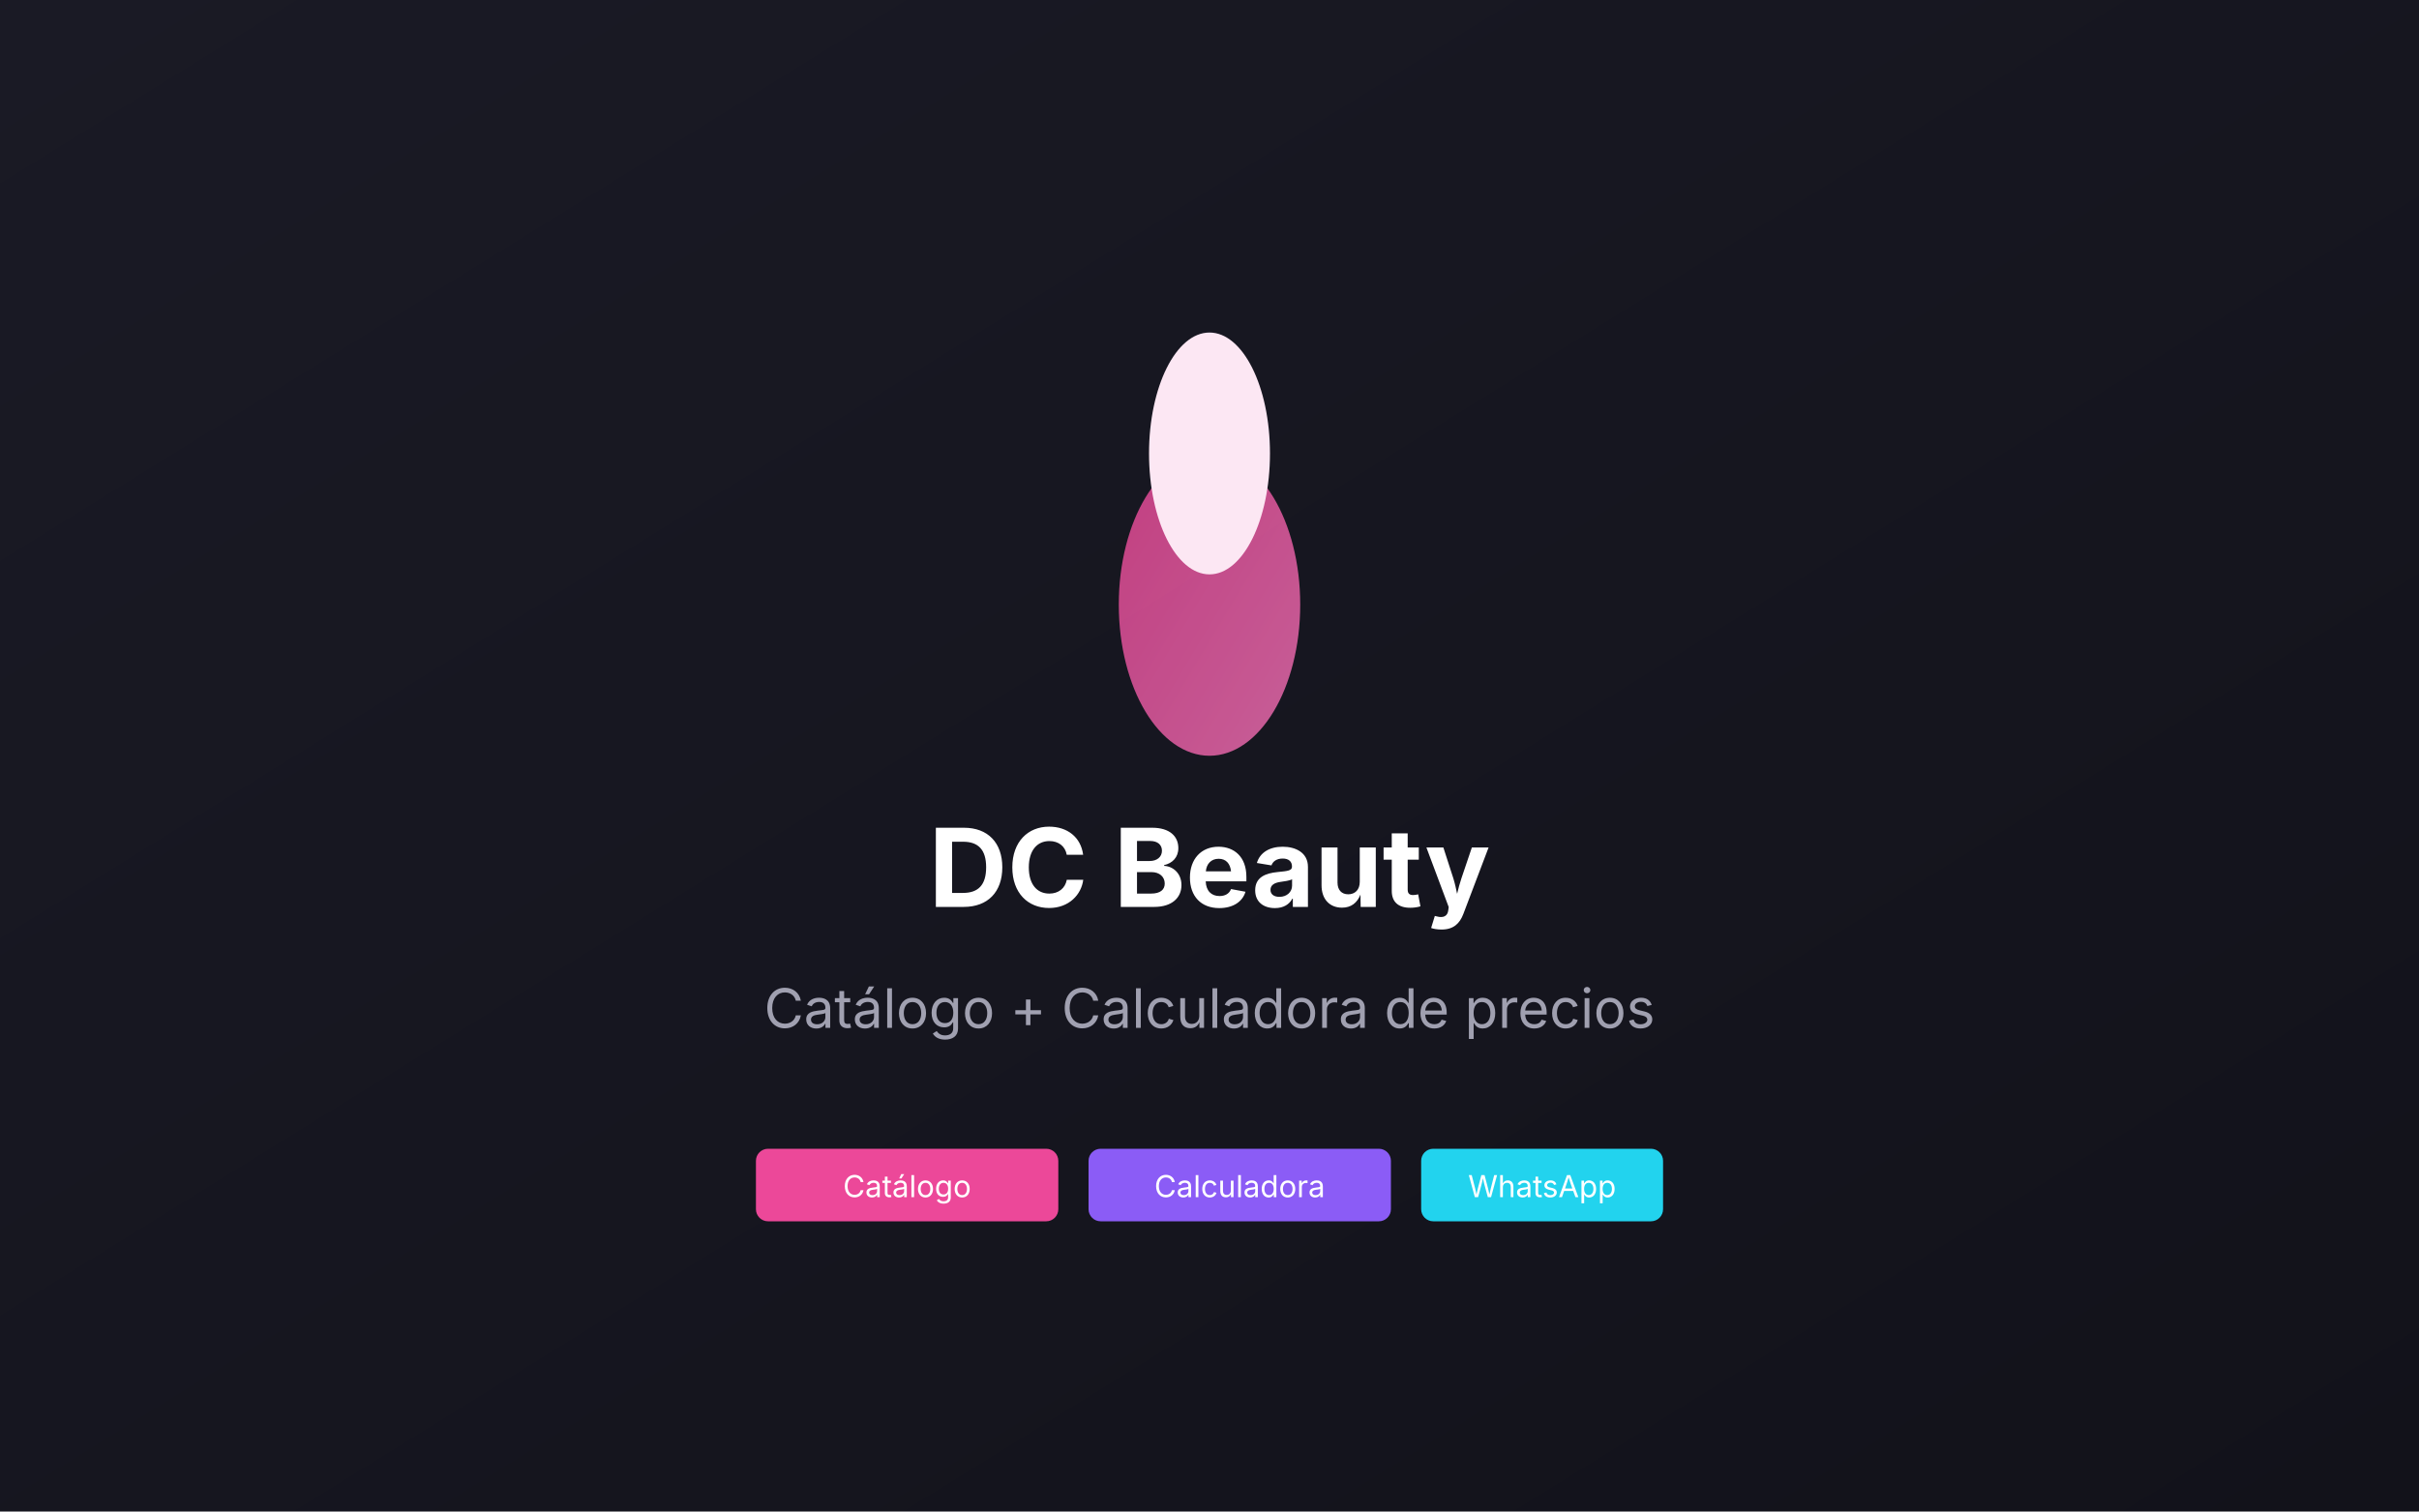
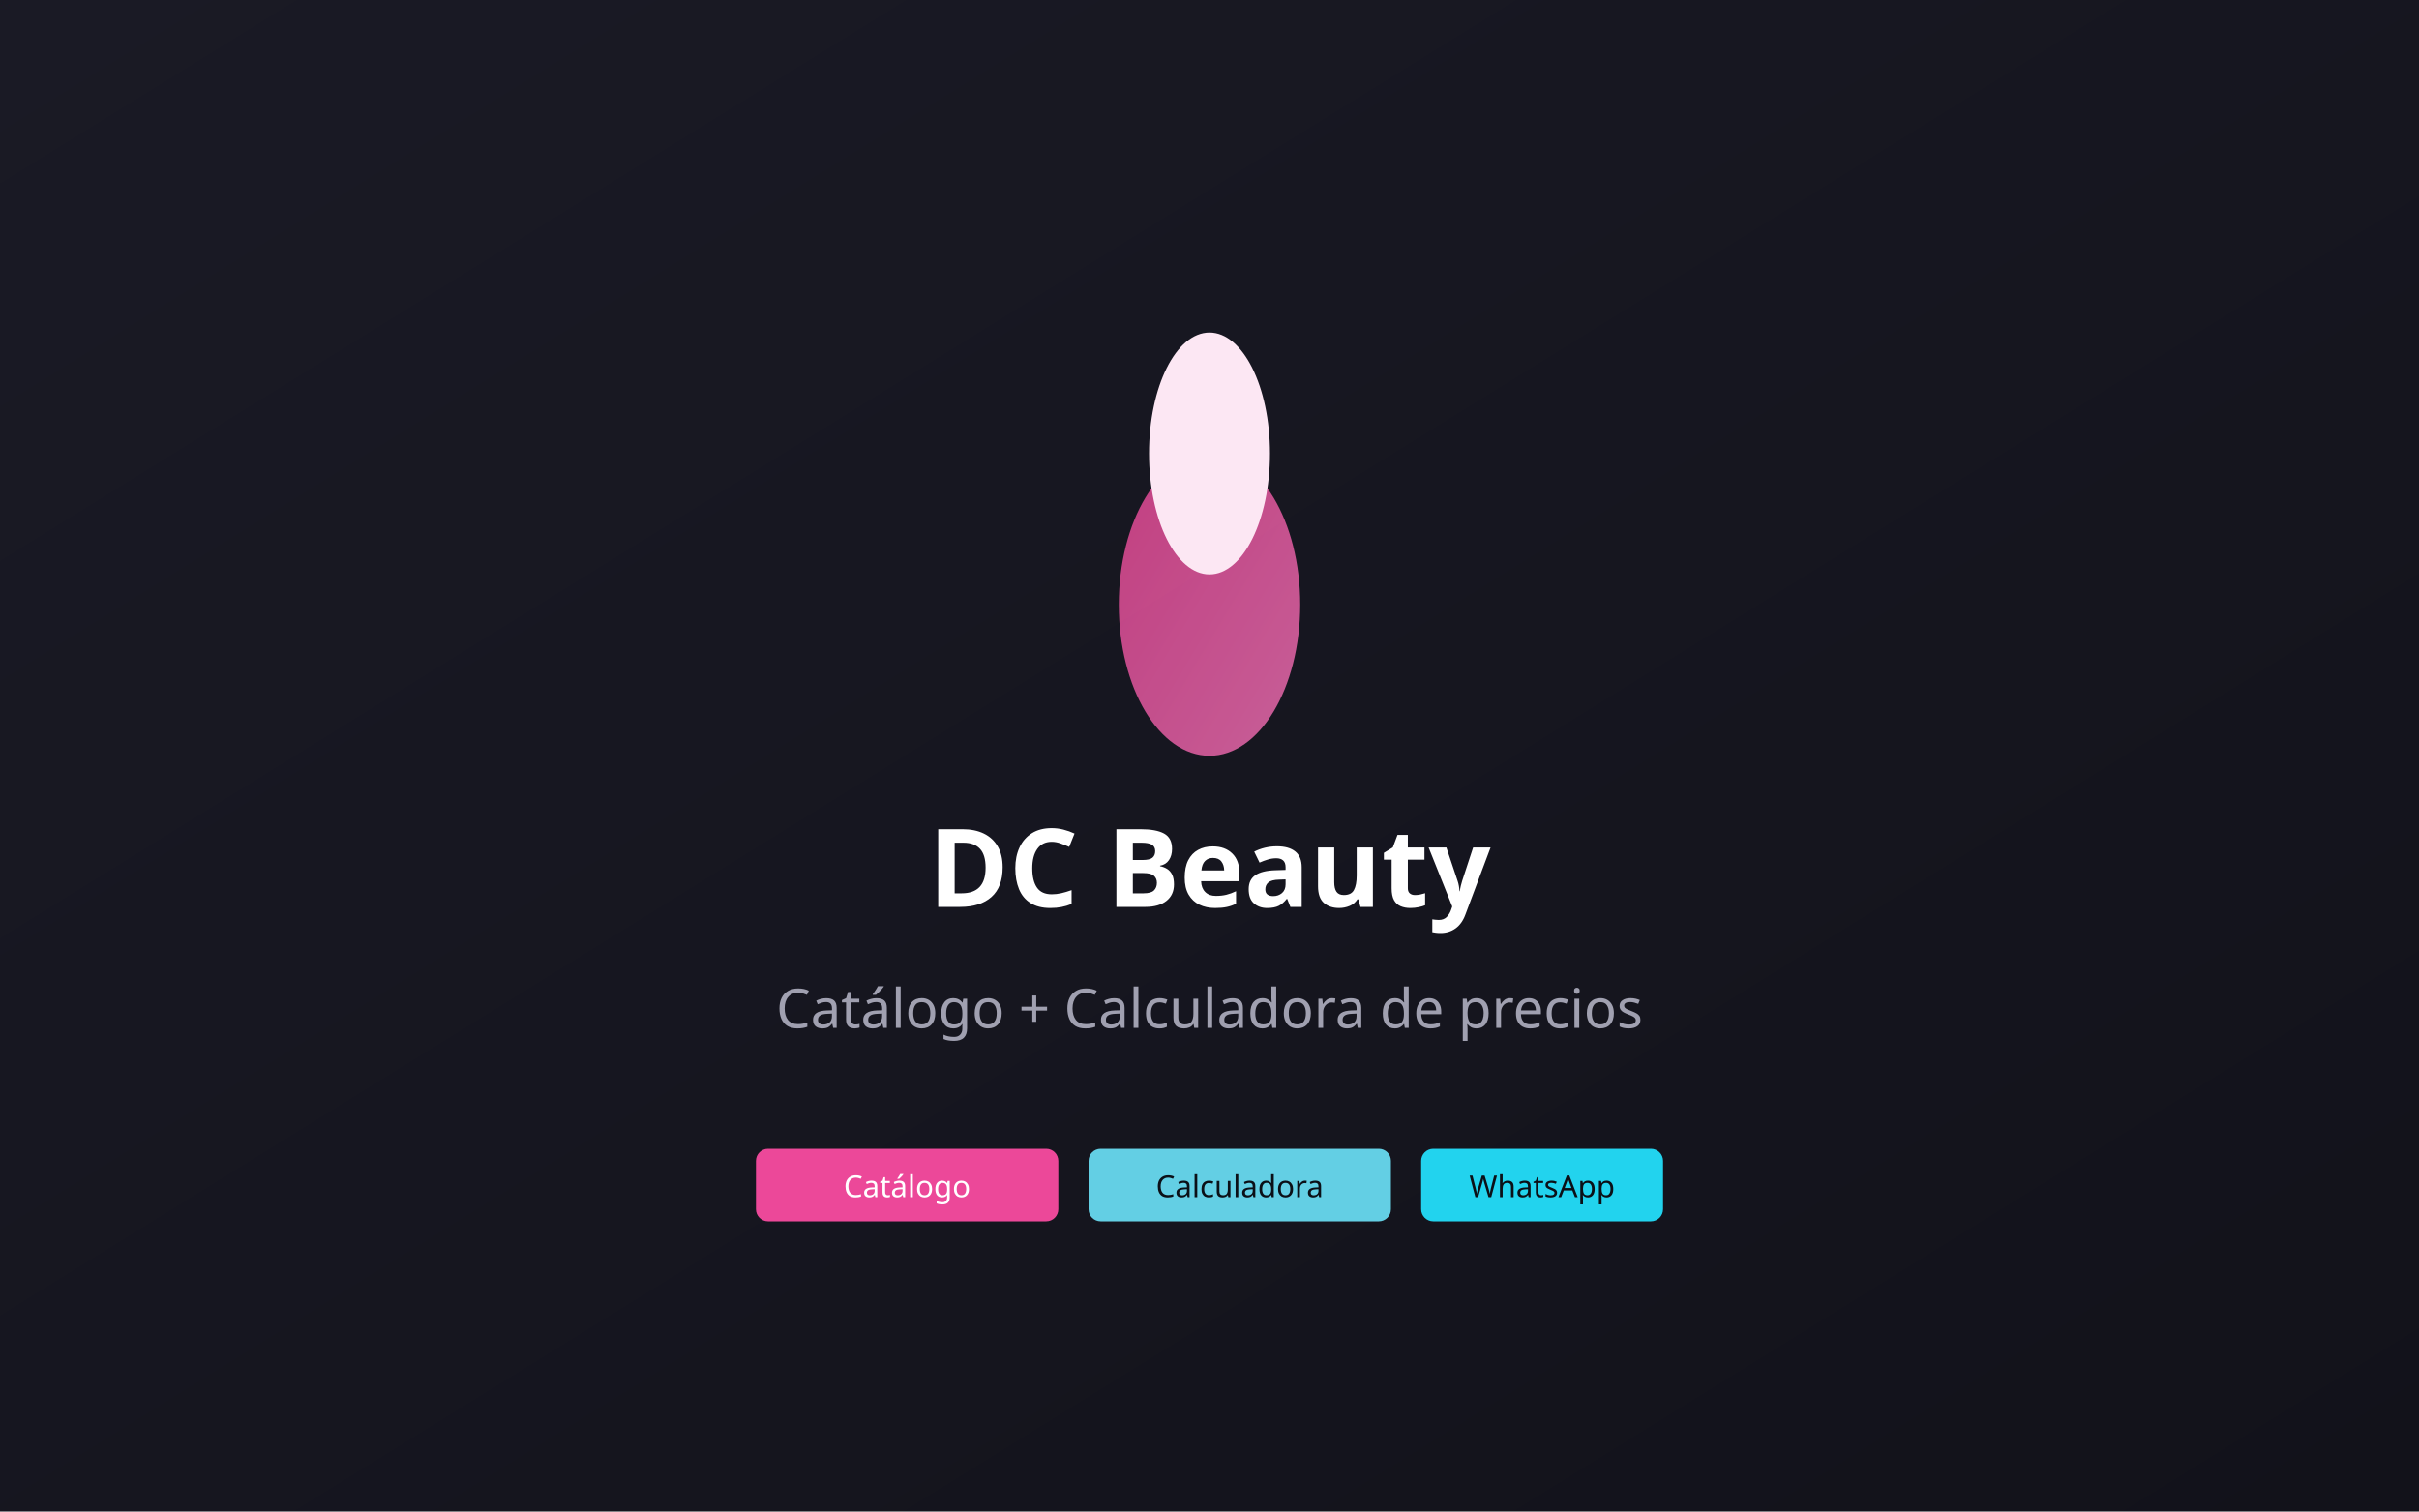
<svg xmlns="http://www.w3.org/2000/svg" width="800" height="500" viewBox="0 0 800 500">
  <defs>
    <linearGradient id="bg" x1="0%" y1="0%" x2="100%" y2="100%">
      <stop offset="0%" style="stop-color:#1a1a25" />
      <stop offset="100%" style="stop-color:#12121a" />
    </linearGradient>
    <linearGradient id="accent" x1="0%" y1="0%" x2="100%" y2="100%">
      <stop offset="0%" style="stop-color:#ec4899" />
      <stop offset="100%" style="stop-color:#f472b6" />
    </linearGradient>
  </defs>
  <rect width="800" height="500" fill="url(#bg)" />
  <g transform="translate(360, 120)">
    <ellipse cx="40" cy="80" rx="30" ry="50" fill="url(#accent)" opacity="0.8" />
    <ellipse cx="40" cy="30" rx="20" ry="40" fill="#fce7f3" />
  </g>
-   <text x="400" y="300" font-family="Inter, sans-serif" font-size="36" font-weight="700" fill="white" text-anchor="middle">DC Beauty</text>
-   <text x="400" y="340" font-family="Inter, sans-serif" font-size="18" fill="#a0a0b0" text-anchor="middle">Catálogo + Calculadora de precios</text>
+   <text x="400" y="300" font-family="IBM Plex Sans, sans-serif" font-size="36" font-weight="700" fill="white" text-anchor="middle">DC Beauty</text>
+   <text x="400" y="340" font-family="IBM Plex Sans, sans-serif" font-size="18" fill="#a0a0b0" text-anchor="middle">Catálogo + Calculadora de precios</text>
  <g transform="translate(250, 380)">
    <rect width="100" height="24" rx="4" fill="#ec4899" />
-     <text x="50" y="16" font-family="Inter, sans-serif" font-size="10" fill="white" text-anchor="middle">Catálogo</text>
+     <text x="50" y="16" font-family="IBM Plex Sans, sans-serif" font-size="10" fill="white" text-anchor="middle">Catálogo</text>
  </g>
  <g transform="translate(360, 380)">
-     <rect width="100" height="24" rx="4" fill="#8b5cf6" />
-     <text x="50" y="16" font-family="Inter, sans-serif" font-size="10" fill="white" text-anchor="middle">Calculadora</text>
+     <rect width="100" height="24" rx="4" fill="#63cfe4" />
+     <text x="50" y="16" font-family="IBM Plex Sans, sans-serif" font-size="10" fill="#0b1017" text-anchor="middle">Calculadora</text>
  </g>
  <g transform="translate(470, 380)">
    <rect width="80" height="24" rx="4" fill="#22d3ee" />
-     <text x="40" y="16" font-family="Inter, sans-serif" font-size="10" fill="white" text-anchor="middle">WhatsApp</text>
+     <text x="40" y="16" font-family="IBM Plex Sans, sans-serif" font-size="10" fill="#0b1017" text-anchor="middle">WhatsApp</text>
  </g>
</svg>
